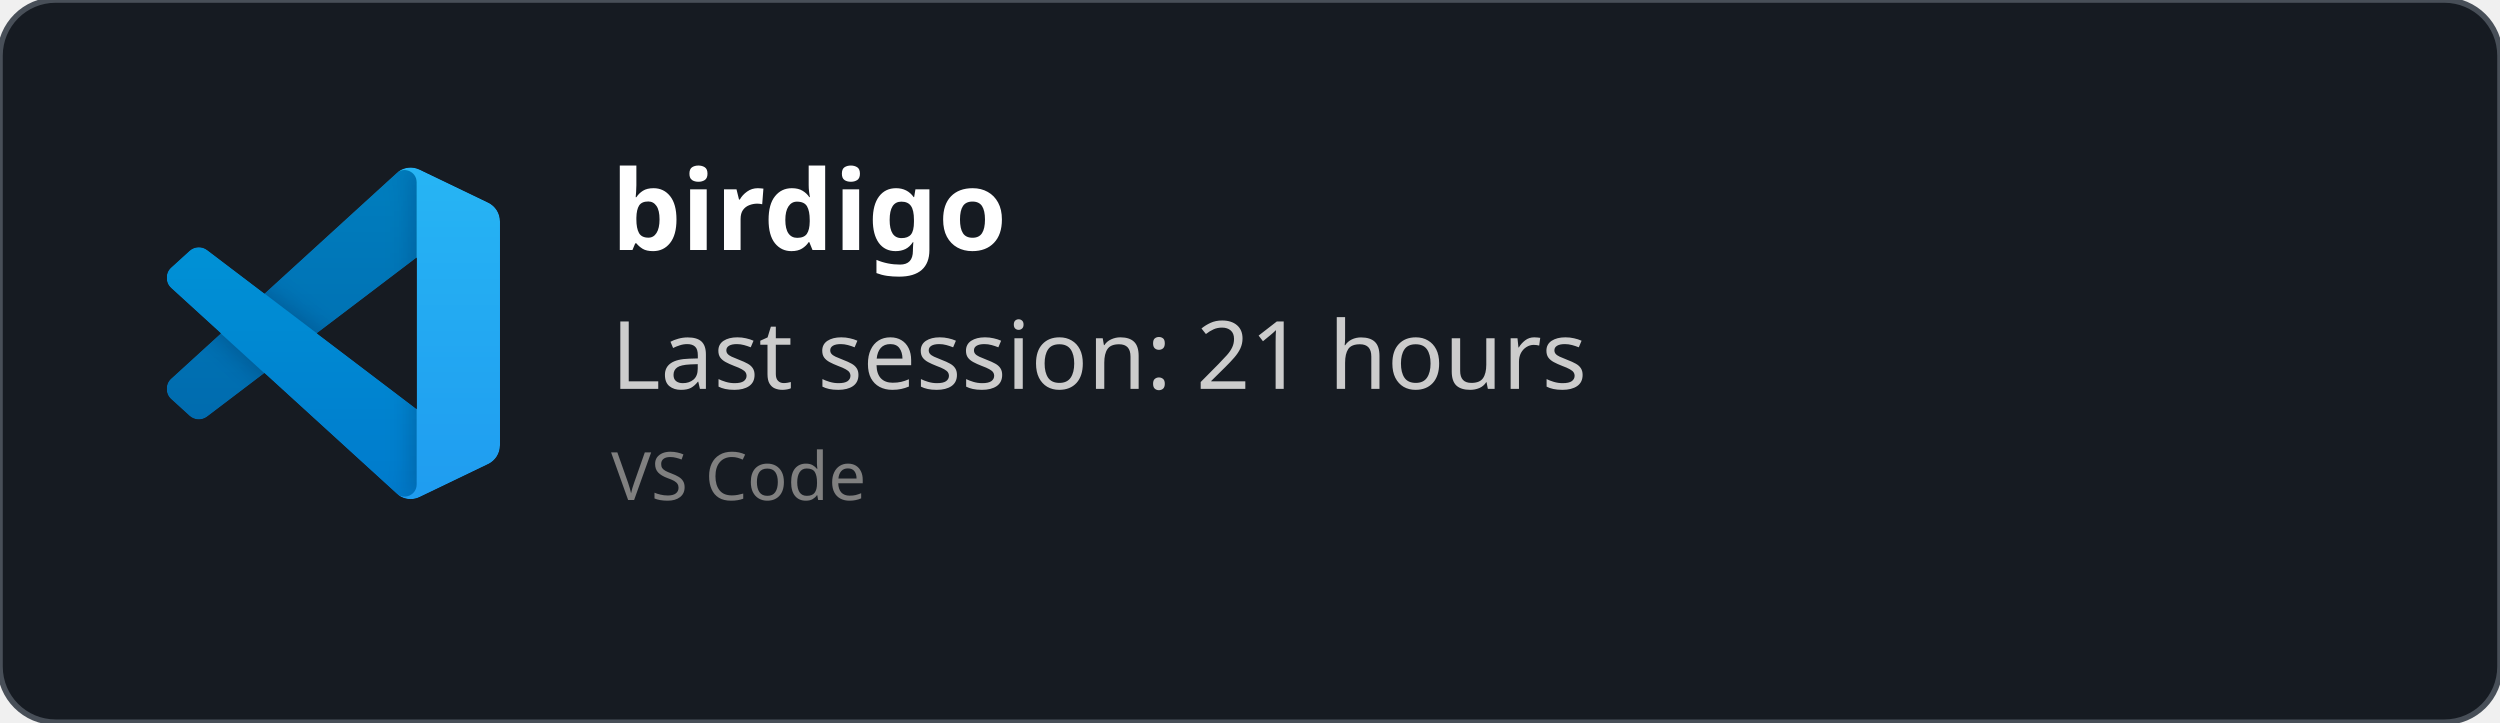
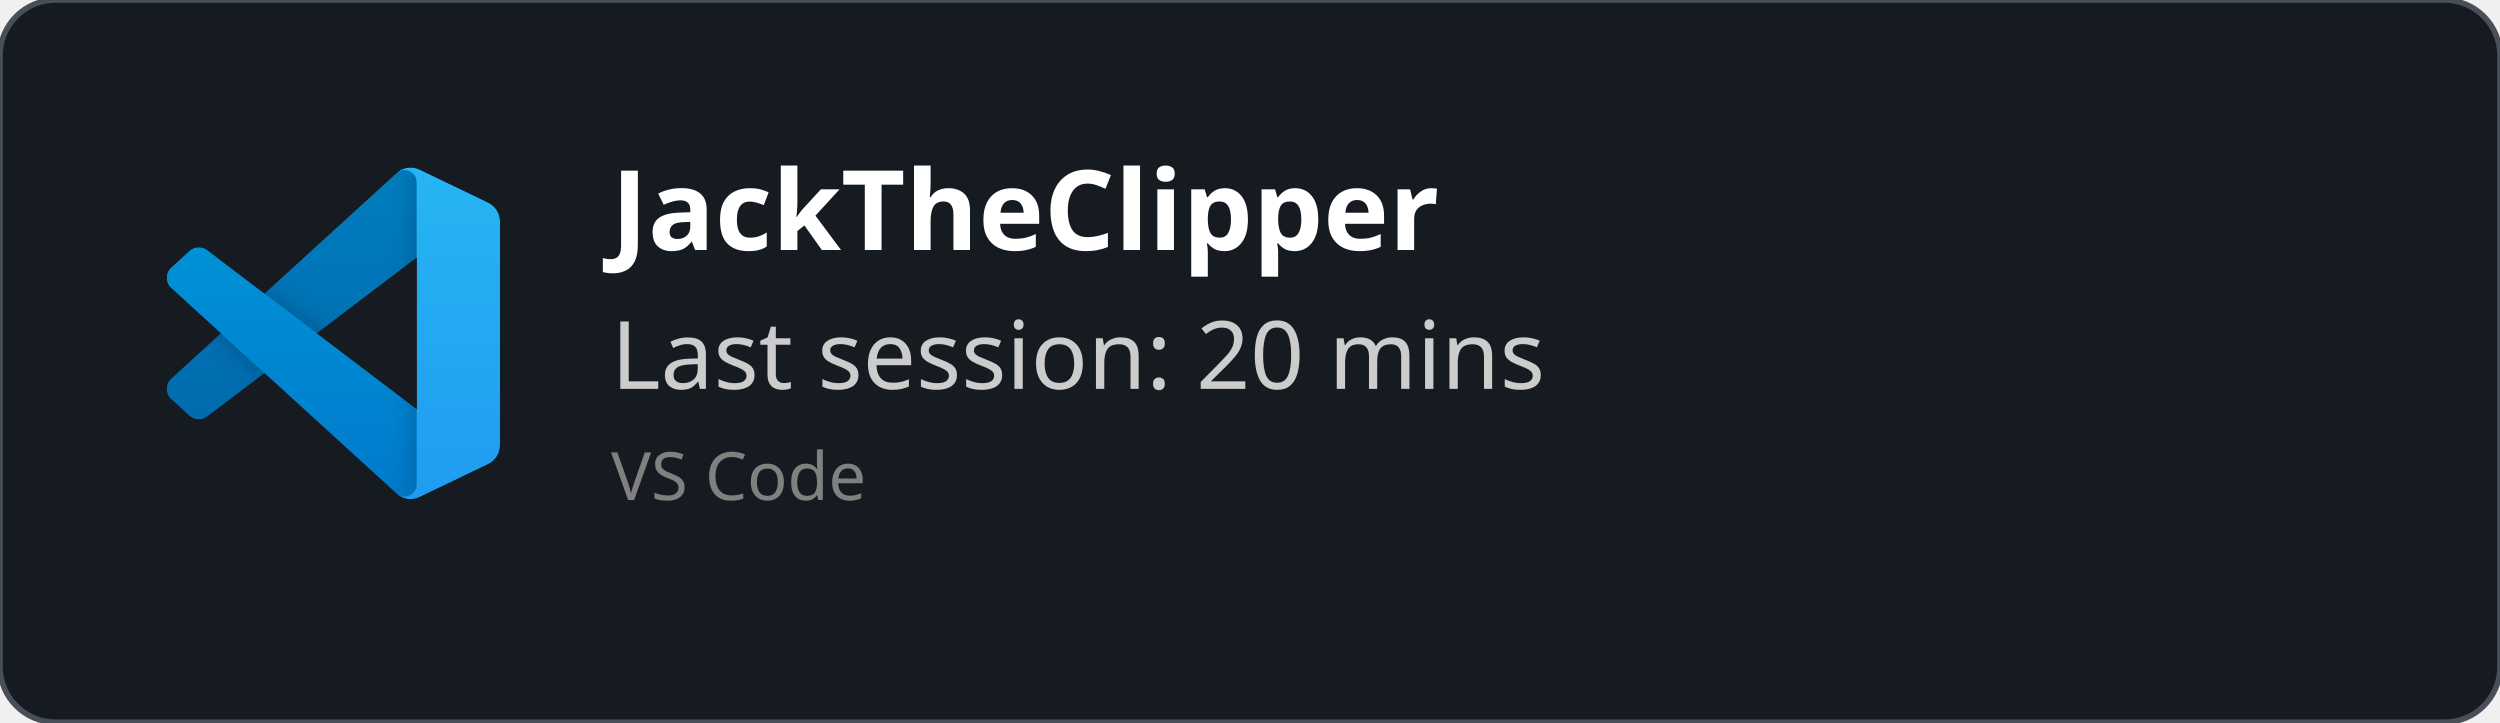
<svg xmlns="http://www.w3.org/2000/svg" width="450" height="130" viewBox="0 0 450 130" fill="none" role="img">
  <style>
    *{
        font-family: 'Segoe UI', Ubuntu, monospace
    }
    </style>
  <defs>
    <clipPath id="horizontalClip" x="20" y="20" width="500" height="200">
      <rect x="90" y="20" width="300" height="50" />
    </clipPath>
  </defs>
  <rect width="450" height="130" fill="rgba(22,27,34)" stroke="#484f58" stroke-width="1" fill-opacity="1" stroke-opacity="1" x="0" y="0" rx="10px" ry="10px">
    </rect>
  <svg width="60" height="60" x="30" y="30" viewBox="0 0 100 100" fill="none" id="vscode">
    <mask id="mask0" mask-type="alpha" maskUnits="userSpaceOnUse" x="0" y="0" width="100" height="100">
      <path fill-rule="evenodd" clip-rule="evenodd" d="M70.912 99.317C72.487 99.931 74.283 99.891 75.873 99.126L96.461 89.22C98.624 88.179 100 85.989 100 83.587V16.413C100 14.011 98.624 11.822 96.461 10.781L75.873 0.874C73.786 -0.13 71.345 0.116 69.513 1.447C69.252 1.637 69.003 1.849 68.769 2.083L29.355 38.041L12.187 25.01C10.589 23.797 8.354 23.896 6.869 25.246L1.363 30.255C-0.453 31.906 -0.455 34.763 1.359 36.417L16.247 50L1.359 63.583C-0.455 65.237 -0.453 68.094 1.363 69.745L6.869 74.754C8.354 76.104 10.589 76.204 12.187 74.99L29.355 61.959L68.769 97.917C69.392 98.541 70.125 99.01 70.912 99.317ZM75.015 27.299L45.109 50L75.015 72.701V27.299Z" fill="white" />
    </mask>
    <g mask="url(#mask0)">
      <path d="M96.461 10.796L75.857 0.876C73.472 -0.273 70.622 0.212 68.75 2.083L1.299 63.583C-0.516 65.237 -0.514 68.094 1.303 69.745L6.813 74.754C8.298 76.104 10.535 76.204 12.134 74.99L93.361 13.37C96.086 11.303 100 13.246 100 16.667V16.427C100 14.027 98.625 11.838 96.461 10.796Z" fill="#0065A9" />
      <g filter="url(#filter0_d)">
        <path d="M96.461 89.204L75.857 99.124C73.472 100.273 70.622 99.788 68.75 97.917L1.299 36.417C-0.516 34.763 -0.514 31.906 1.303 30.255L6.813 25.246C8.298 23.896 10.535 23.796 12.134 25.009L93.361 86.63C96.086 88.697 100 86.754 100 83.333V83.573C100 85.974 98.625 88.162 96.461 89.204Z" fill="#007ACC" />
      </g>
      <g filter="url(#filter1_d)">
        <path d="M75.858 99.126C73.472 100.274 70.622 99.788 68.75 97.917C71.056 100.223 75 98.59 75 95.328V4.672C75 1.41 71.056 -0.223 68.75 2.083C70.622 0.211 73.472 -0.274 75.858 0.874L96.459 10.781C98.623 11.822 100 14.011 100 16.413V83.587C100 85.989 98.623 88.179 96.459 89.22L75.858 99.126Z" fill="#1F9CF0" />
      </g>
      <g style="mix-blend-mode:overlay" opacity="0.25">
        <path fill-rule="evenodd" clip-rule="evenodd" d="M70.851 99.317C72.426 99.931 74.222 99.891 75.812 99.126L96.4 89.22C98.563 88.179 99.939 85.989 99.939 83.587V16.413C99.939 14.011 98.564 11.822 96.4 10.781L75.812 0.874C73.725 -0.13 71.284 0.116 69.453 1.447C69.191 1.637 68.942 1.849 68.708 2.083L29.294 38.041L12.126 25.01C10.528 23.796 8.293 23.896 6.809 25.246L1.302 30.255C-0.513 31.906 -0.515 34.763 1.298 36.417L16.186 50L1.298 63.583C-0.515 65.237 -0.513 68.094 1.302 69.745L6.809 74.754C8.293 76.104 10.528 76.204 12.126 74.99L29.294 61.959L68.708 97.917C69.332 98.54 70.064 99.01 70.851 99.317ZM74.954 27.299L45.048 50L74.954 72.701V27.299Z" fill="url(#paint0_linear)" />
      </g>
    </g>
    <defs>
      <filter id="filter0_d" x="-8.394" y="15.829" width="116.727" height="92.246" filterUnits="userSpaceOnUse" color-interpolation-filters="sRGB">
        <feFlood flood-opacity="0" result="BackgroundImageFix" />
        <feColorMatrix in="SourceAlpha" type="matrix" values="0 0 0 0 0 0 0 0 0 0 0 0 0 0 0 0 0 0 127 0" />
        <feOffset />
        <feGaussianBlur stdDeviation="4.167" />
        <feColorMatrix type="matrix" values="0 0 0 0 0 0 0 0 0 0 0 0 0 0 0 0 0 0 0.25 0" />
        <feBlend mode="overlay" in2="BackgroundImageFix" result="effect1_dropShadow" />
        <feBlend mode="normal" in="SourceGraphic" in2="effect1_dropShadow" result="shape" />
      </filter>
      <filter id="filter1_d" x="60.417" y="-8.076" width="47.917" height="116.151" filterUnits="userSpaceOnUse" color-interpolation-filters="sRGB">
        <feFlood flood-opacity="0" result="BackgroundImageFix" />
        <feColorMatrix in="SourceAlpha" type="matrix" values="0 0 0 0 0 0 0 0 0 0 0 0 0 0 0 0 0 0 127 0" />
        <feOffset />
        <feGaussianBlur stdDeviation="4.167" />
        <feColorMatrix type="matrix" values="0 0 0 0 0 0 0 0 0 0 0 0 0 0 0 0 0 0 0.25 0" />
        <feBlend mode="overlay" in2="BackgroundImageFix" result="effect1_dropShadow" />
        <feBlend mode="normal" in="SourceGraphic" in2="effect1_dropShadow" result="shape" />
      </filter>
      <linearGradient id="paint0_linear" x1="49.939" y1="0.258" x2="49.939" y2="99.742" gradientUnits="userSpaceOnUse">
        <stop stop-color="white" />
        <stop offset="1" stop-color="white" stop-opacity="0" />
      </linearGradient>
    </defs>
  </svg>
  <text x="110" y="45" font-size="20" clip-path="url(#horizontalClip)" font-weight="bold" font-family="Ubuntu" fill="white">
-     birdigo
+     JackTheClipper
    </text>
  <text x="110" y="70" font-size="17px" font-family="Ubuntu" fill="#ccc">
-     Last session: 21 hours
+     Last session: 20 mins
    </text>
  <text x="110" y="90" font-size="12px" font-family="Ubuntu" fill="grey">
    VS Code
    </text>
</svg>
